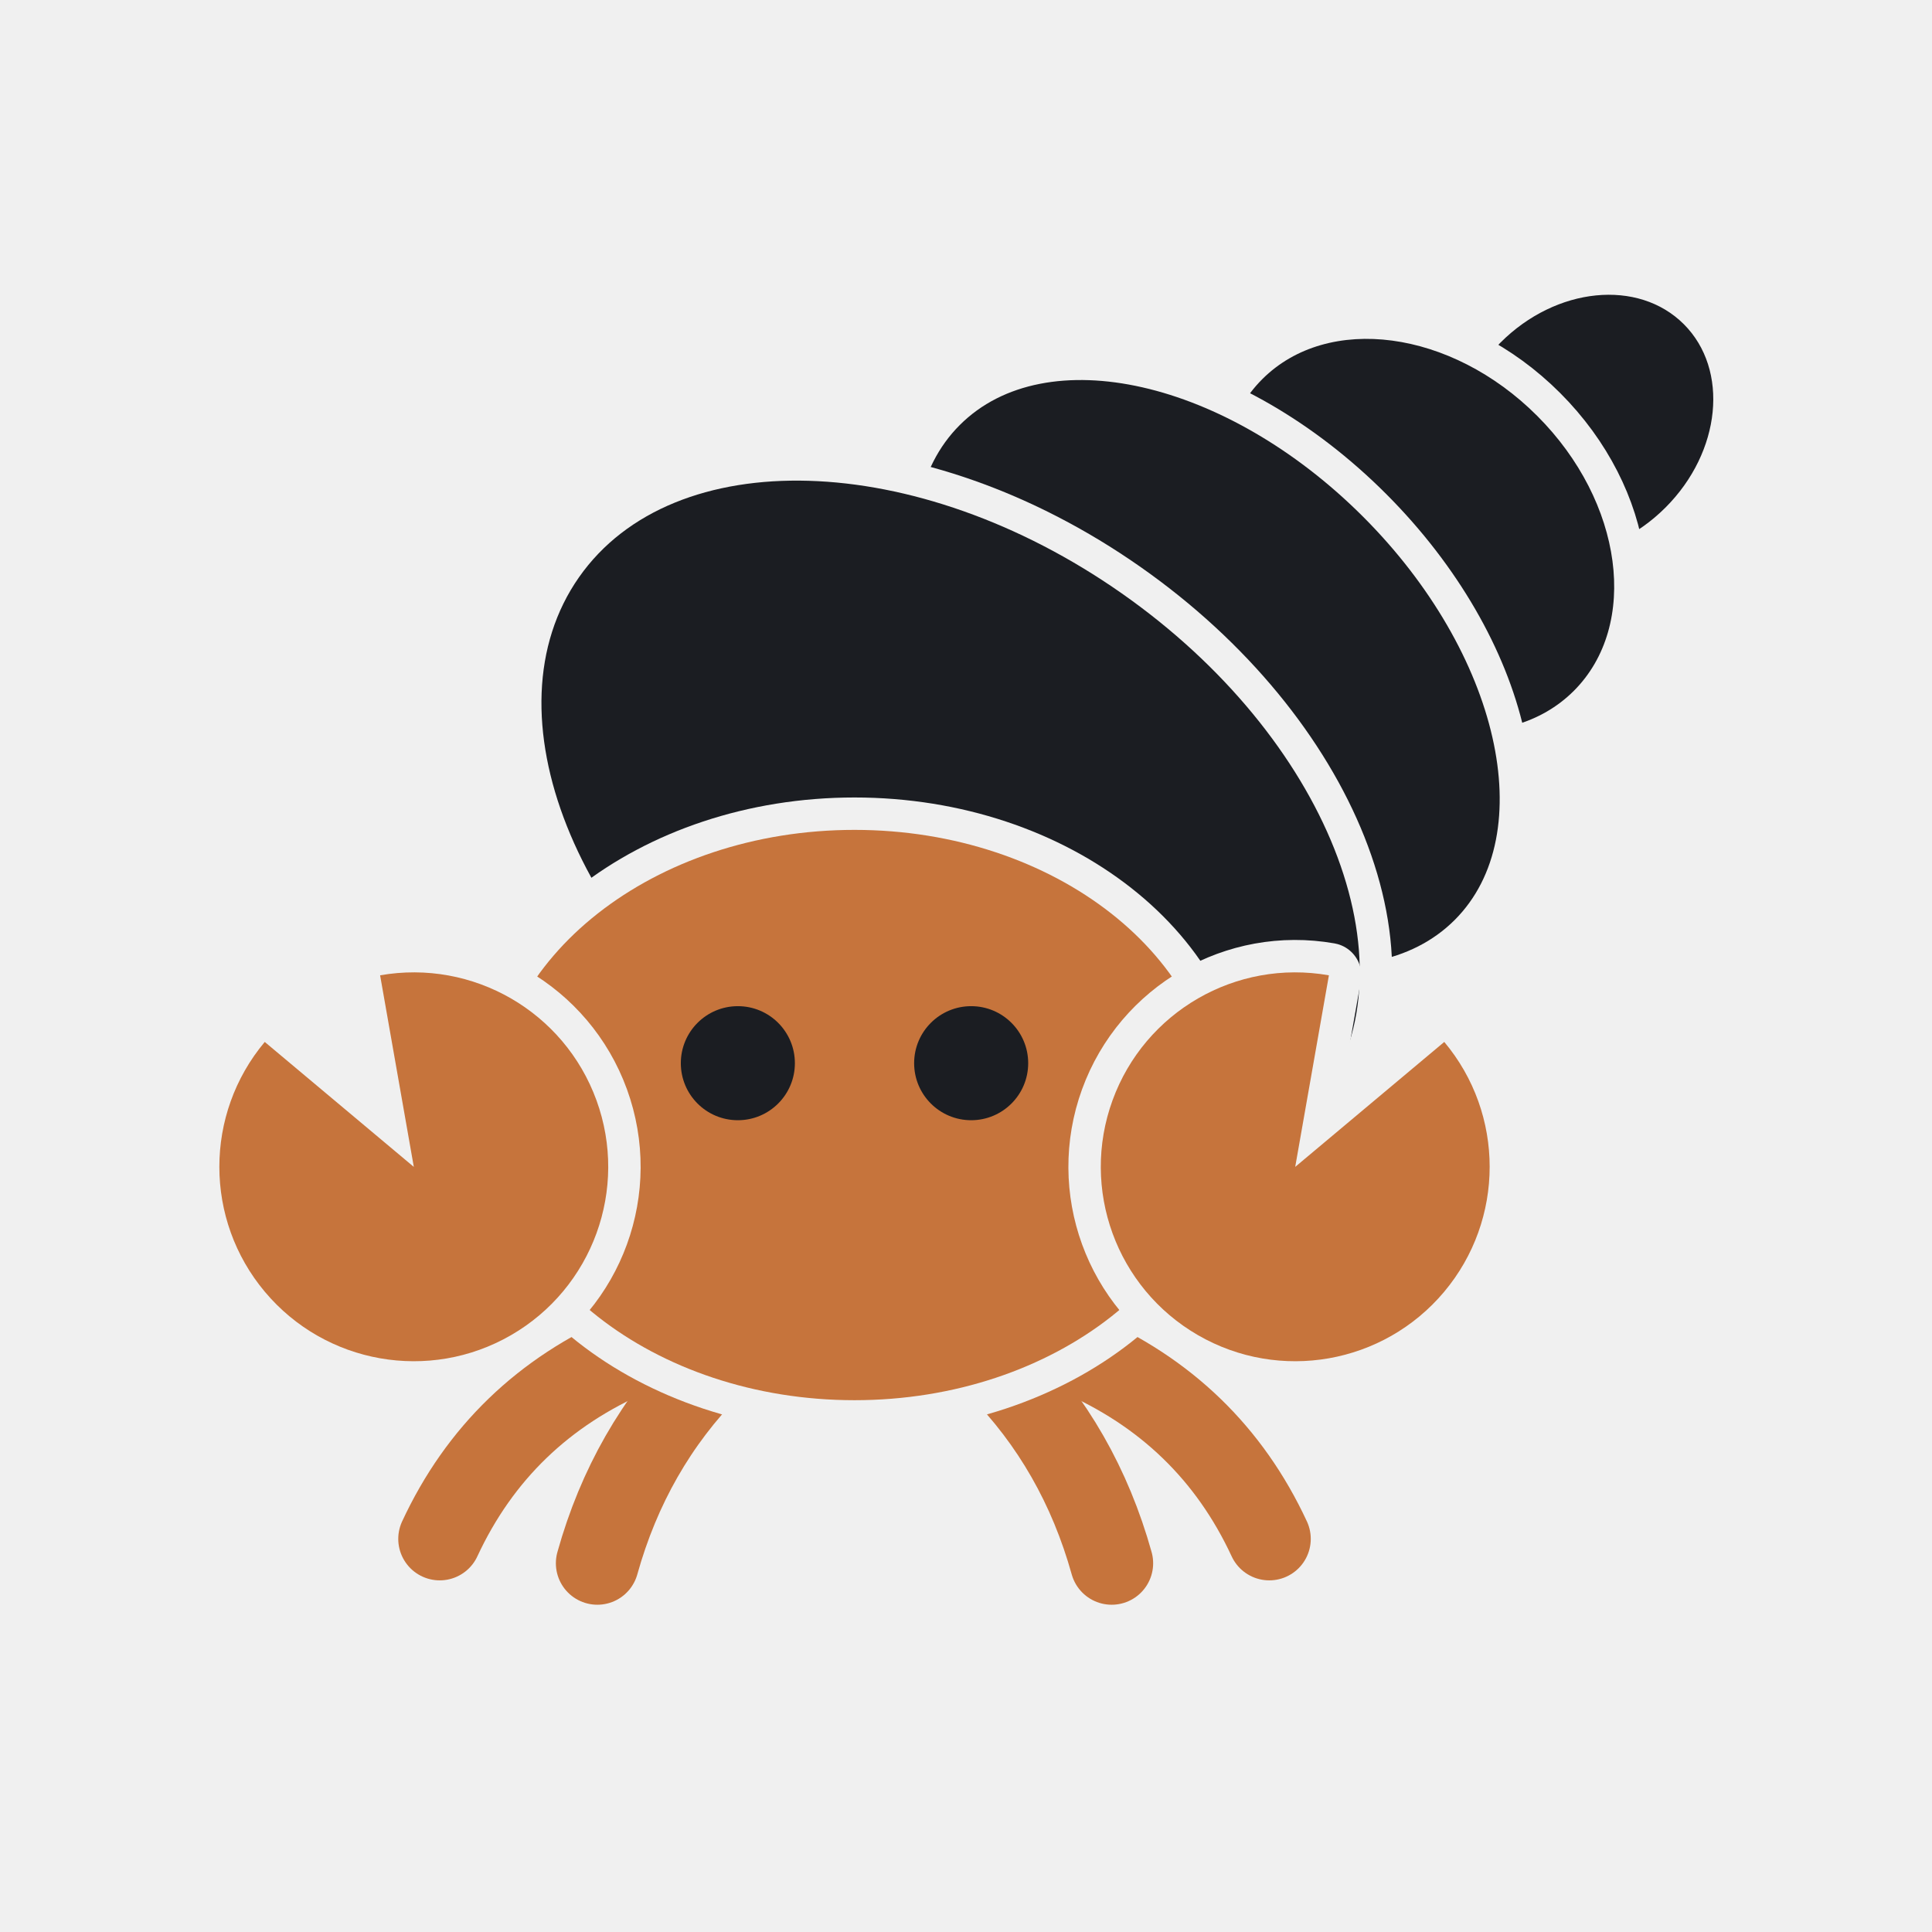
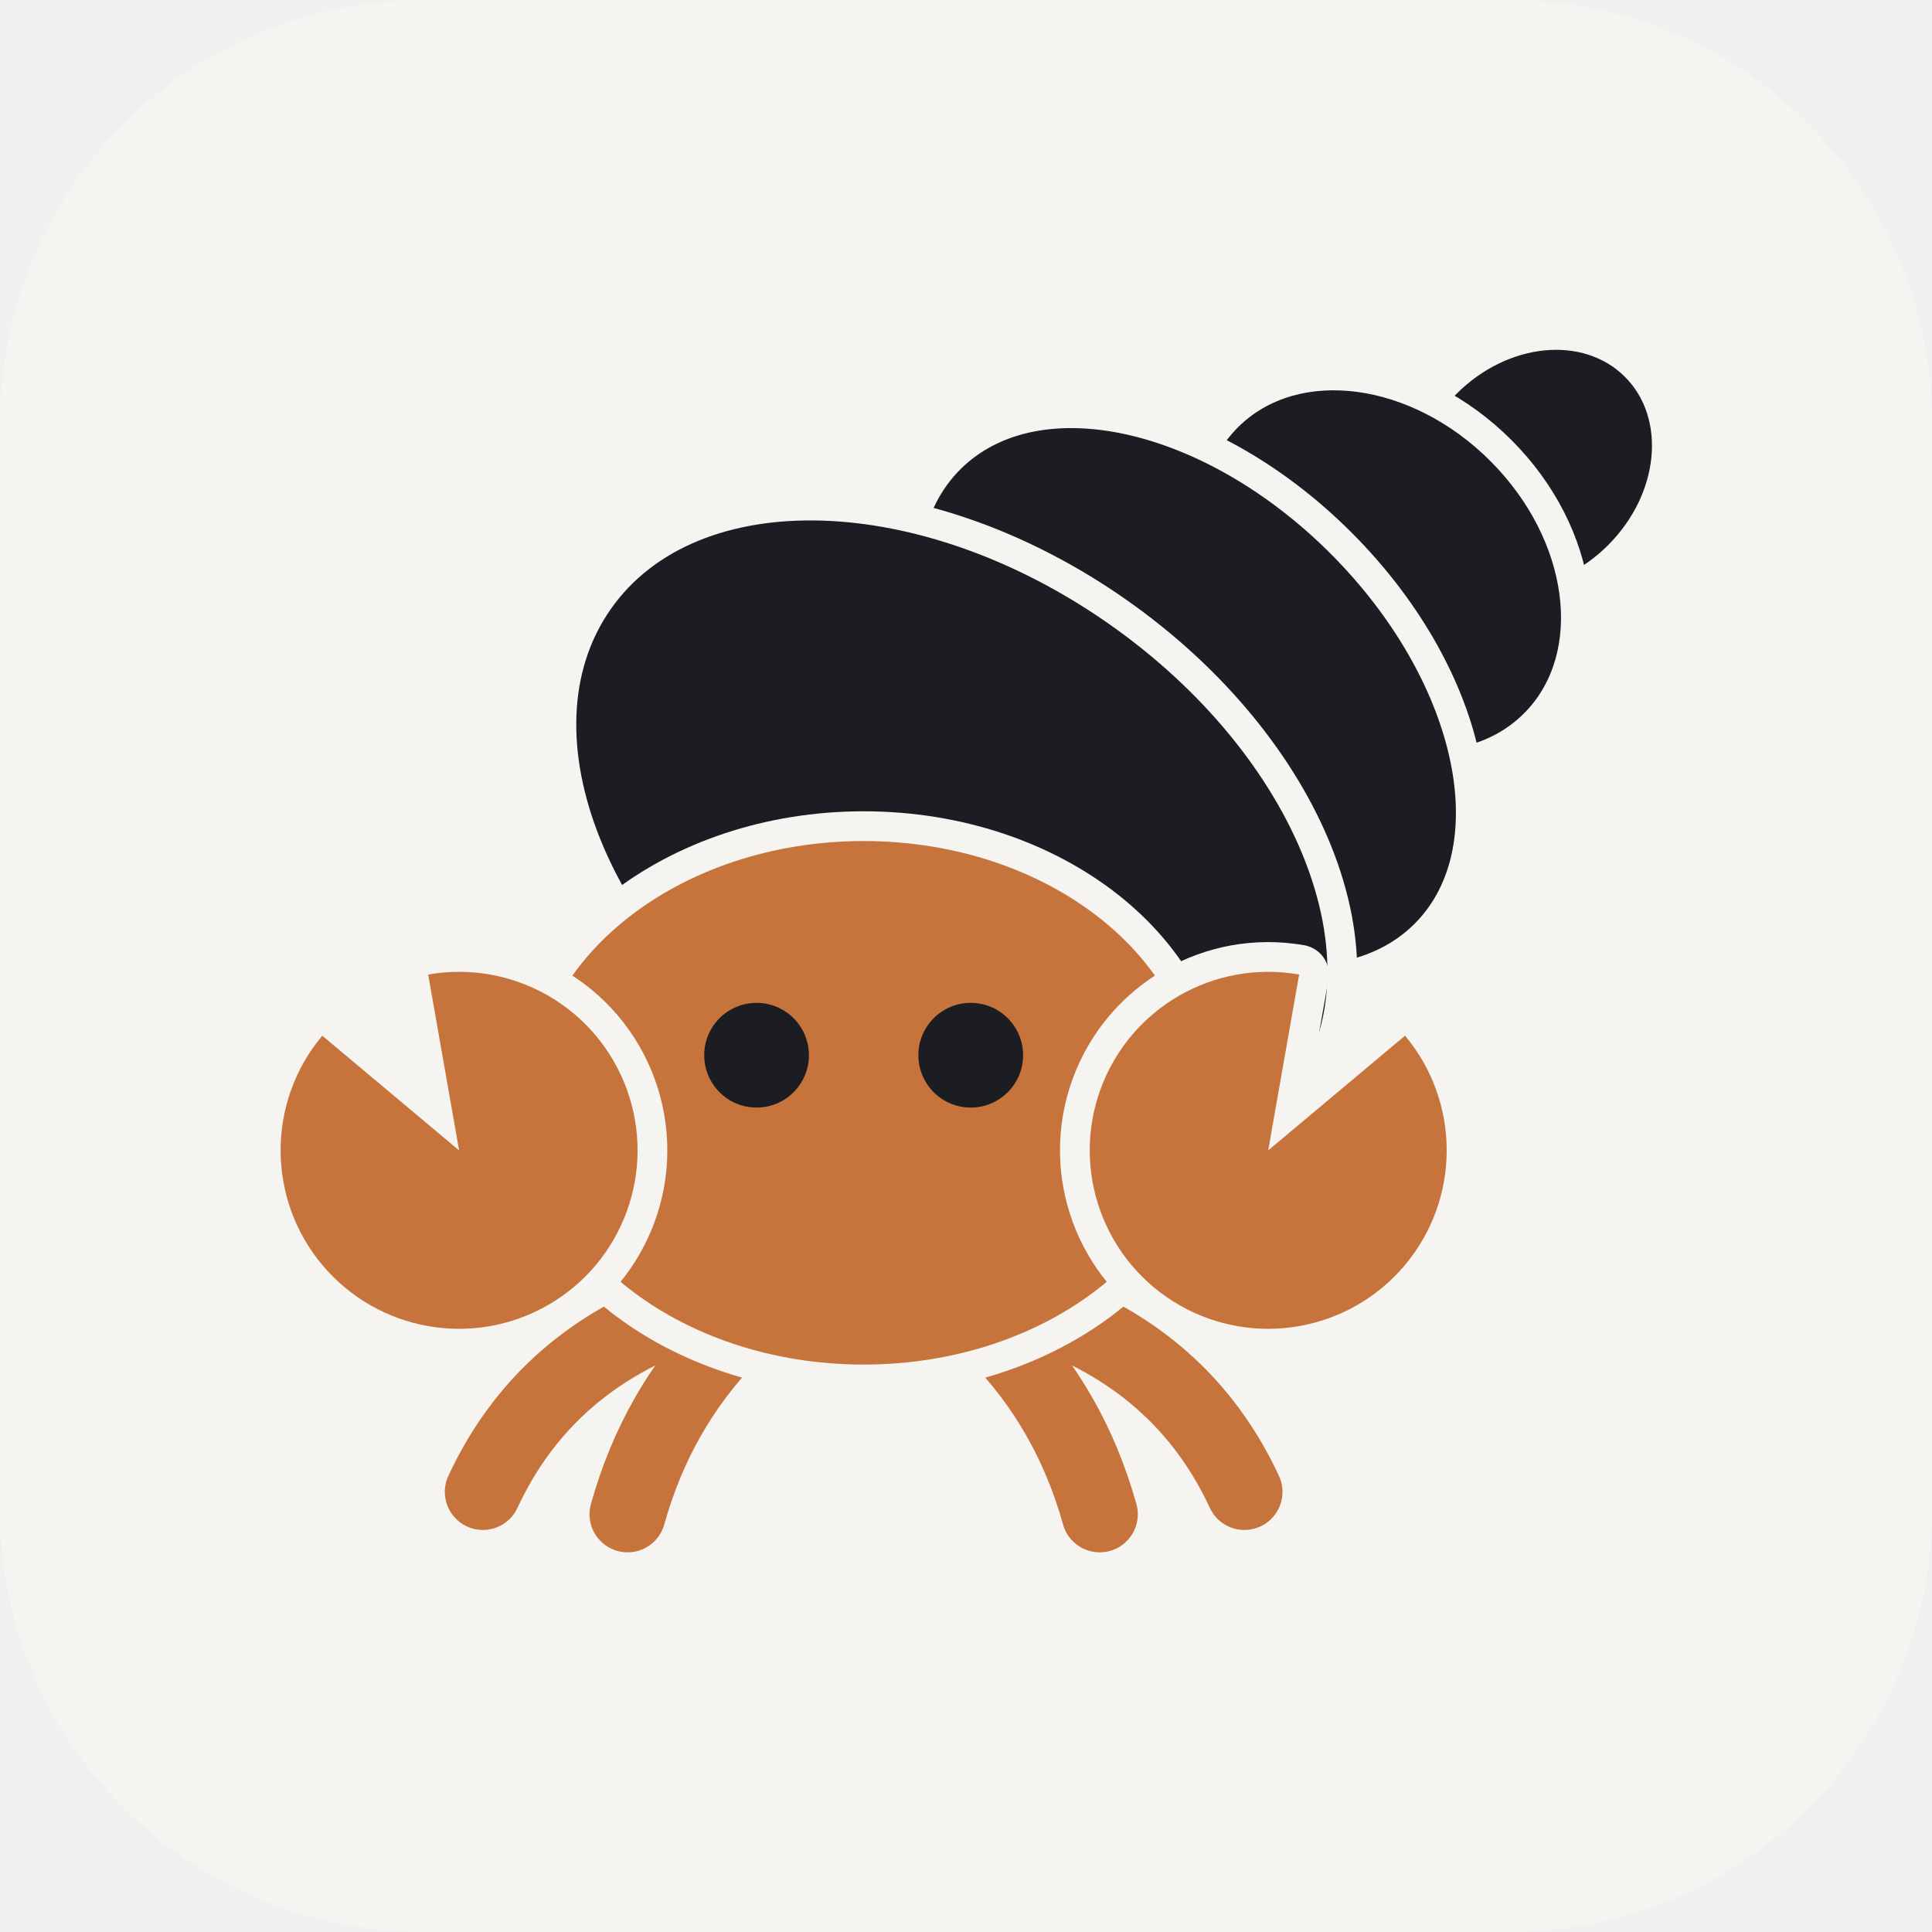
<svg xmlns="http://www.w3.org/2000/svg" viewBox="0 0 64 64" width="64" height="64" role="img" aria-label="MetaHarnessAdapter">
-   <style>.ink{fill:#1B1D22} .of{fill:#C6743C} .os{stroke:#C6743C} @media (prefers-color-scheme: dark){.ink{fill:#F1F0EA} .of{fill:#E08E52} .os{stroke:#E08E52}}</style>
-   <g transform="translate(6.4 6.4) scale(0.85875) translate(-4.49 -10.44)">
+   <rect width="64" height="64" rx="14" fill="#F5F4F0" />
+   <g transform="translate(8.5 8.5) scale(0.7883) translate(-4.49 -10.44)">
    <defs>
      <mask id="ht0" maskUnits="userSpaceOnUse" x="-20" y="-20" width="110" height="110">
        <rect x="-20" y="-20" width="110" height="110" fill="#fff" />
        <g transform="rotate(45 33 36)" fill="#000" stroke="#000" stroke-width="2.5" stroke-linejoin="round">
          <ellipse cx="37.5" cy="14" rx="8.5" ry="6.5" />
          <ellipse cx="35.5" cy="23.5" rx="13.5" ry="8.5" />
          <ellipse cx="33" cy="35" rx="17.5" ry="11.5" transform="rotate(-10 33 35)" />
        </g>
        <g fill="#000" stroke="#000" stroke-width="2.5" stroke-linejoin="round">
          <ellipse cx="30" cy="46" rx="14" ry="11" />
          <path d="M13 48L11.70 40.61A7.5 7.5 0 1 1 7.25 43.18Z" />
          <path d="M47 48L52.75 43.18A7.5 7.5 0 1 1 48.30 40.61Z" />
        </g>
      </mask>
      <mask id="ht1" maskUnits="userSpaceOnUse" x="-20" y="-20" width="110" height="110">
        <rect x="-20" y="-20" width="110" height="110" fill="#fff" />
        <g transform="rotate(45 33 36)" fill="#000" stroke="#000" stroke-width="2.5" stroke-linejoin="round">
          <ellipse cx="35.5" cy="23.5" rx="13.5" ry="8.5" />
          <ellipse cx="33" cy="35" rx="17.5" ry="11.5" transform="rotate(-10 33 35)" />
        </g>
        <g fill="#000" stroke="#000" stroke-width="2.5" stroke-linejoin="round">
          <ellipse cx="30" cy="46" rx="14" ry="11" />
          <path d="M13 48L11.70 40.61A7.5 7.5 0 1 1 7.25 43.18Z" />
          <path d="M47 48L52.75 43.18A7.5 7.5 0 1 1 48.30 40.61Z" />
        </g>
      </mask>
      <mask id="ht2" maskUnits="userSpaceOnUse" x="-20" y="-20" width="110" height="110">
        <rect x="-20" y="-20" width="110" height="110" fill="#fff" />
        <g transform="rotate(45 33 36)" fill="#000" stroke="#000" stroke-width="2.5" stroke-linejoin="round">
          <ellipse cx="33" cy="35" rx="17.5" ry="11.5" transform="rotate(-10 33 35)" />
        </g>
        <g fill="#000" stroke="#000" stroke-width="2.5" stroke-linejoin="round">
          <ellipse cx="30" cy="46" rx="14" ry="11" />
          <path d="M13 48L11.70 40.61A7.5 7.5 0 1 1 7.25 43.18Z" />
          <path d="M47 48L52.75 43.18A7.5 7.5 0 1 1 48.30 40.61Z" />
        </g>
      </mask>
      <mask id="ht3" maskUnits="userSpaceOnUse" x="-20" y="-20" width="110" height="110">
        <rect x="-20" y="-20" width="110" height="110" fill="#fff" />
        <g fill="#000" stroke="#000" stroke-width="2.5" stroke-linejoin="round">
          <ellipse cx="30" cy="46" rx="14" ry="11" />
          <path d="M13 48L11.70 40.61A7.5 7.5 0 1 1 7.25 43.18Z" />
          <path d="M47 48L52.75 43.18A7.5 7.5 0 1 1 48.30 40.61Z" />
        </g>
      </mask>
      <mask id="hl" maskUnits="userSpaceOnUse" x="-20" y="-20" width="110" height="110">
        <rect x="-20" y="-20" width="110" height="110" fill="#fff" />
        <g fill="#000" stroke="#000" stroke-width="2.5" stroke-linejoin="round">
          <ellipse cx="30" cy="46" rx="14" ry="11" />
          <path d="M13 48L11.70 40.61A7.5 7.5 0 1 1 7.25 43.18Z" />
          <path d="M47 48L52.75 43.18A7.5 7.5 0 1 1 48.30 40.61Z" />
        </g>
      </mask>
      <mask id="hb" maskUnits="userSpaceOnUse" x="-20" y="-20" width="110" height="110">
        <rect x="-20" y="-20" width="110" height="110" fill="#fff" />
        <g fill="#000" stroke="#000" stroke-width="2.5" stroke-linejoin="round">
          <path d="M13 48L11.70 40.61A7.5 7.5 0 1 1 7.25 43.18Z" />
          <path d="M47 48L52.75 43.18A7.5 7.5 0 1 1 48.30 40.61Z" />
        </g>
      </mask>
    </defs>
    <g mask="url(#ht0)">
-       <g transform="rotate(45 33 36)" class="ink">
+       <g transform="rotate(45 33 36)" fill="#1B1D22">
        <ellipse cx="39" cy="6.5" rx="4.5" ry="5.5" />
      </g>
    </g>
    <g mask="url(#ht1)">
-       <g transform="rotate(45 33 36)" class="ink">
+       <g transform="rotate(45 33 36)" fill="#1B1D22">
        <ellipse cx="37.5" cy="14" rx="8.5" ry="6.5" />
      </g>
    </g>
    <g mask="url(#ht2)">
-       <g transform="rotate(45 33 36)" class="ink">
+       <g transform="rotate(45 33 36)" fill="#1B1D22">
        <ellipse cx="35.5" cy="23.5" rx="13.5" ry="8.5" />
      </g>
    </g>
    <g mask="url(#ht3)">
-       <g transform="rotate(45 33 36)" class="ink">
+       <g transform="rotate(45 33 36)" fill="#1B1D22">
        <ellipse cx="33" cy="35" rx="17.5" ry="11.5" transform="rotate(-10 33 35)" />
      </g>
    </g>
-     <g mask="url(#hl)" fill="none" class="os" stroke-width="3.2" stroke-linecap="round">
+     <g mask="url(#hl)" fill="none" stroke="#C6743C" stroke-width="3.2" stroke-linecap="round">
      <path d="M21.40 55.20q-5.10 2.20 -7.40 7.15" />
      <path d="M24.42 55.70q-3.10 3.15 -4.34 7.59" />
      <path d="M38.60 55.20q5.10 2.20 7.40 7.15" />
      <path d="M35.58 55.70q3.10 3.15 4.34 7.59" />
    </g>
-     <g mask="url(#hb)" class="of">
+     <g mask="url(#hb)" fill="#C6743C">
      <ellipse cx="30" cy="46" rx="14" ry="11" />
    </g>
-     <g class="of">
+     <g fill="#C6743C">
      <path d="M13 48L11.70 40.61A7.5 7.5 0 1 1 7.25 43.18Z" />
      <path d="M47 48L52.75 43.18A7.5 7.5 0 1 1 48.30 40.61Z" />
    </g>
    <g fill="#1B1D22">
      <circle cx="25.5" cy="44" r="2.2" />
      <circle cx="34.5" cy="44" r="2.2" />
    </g>
  </g>
</svg>
